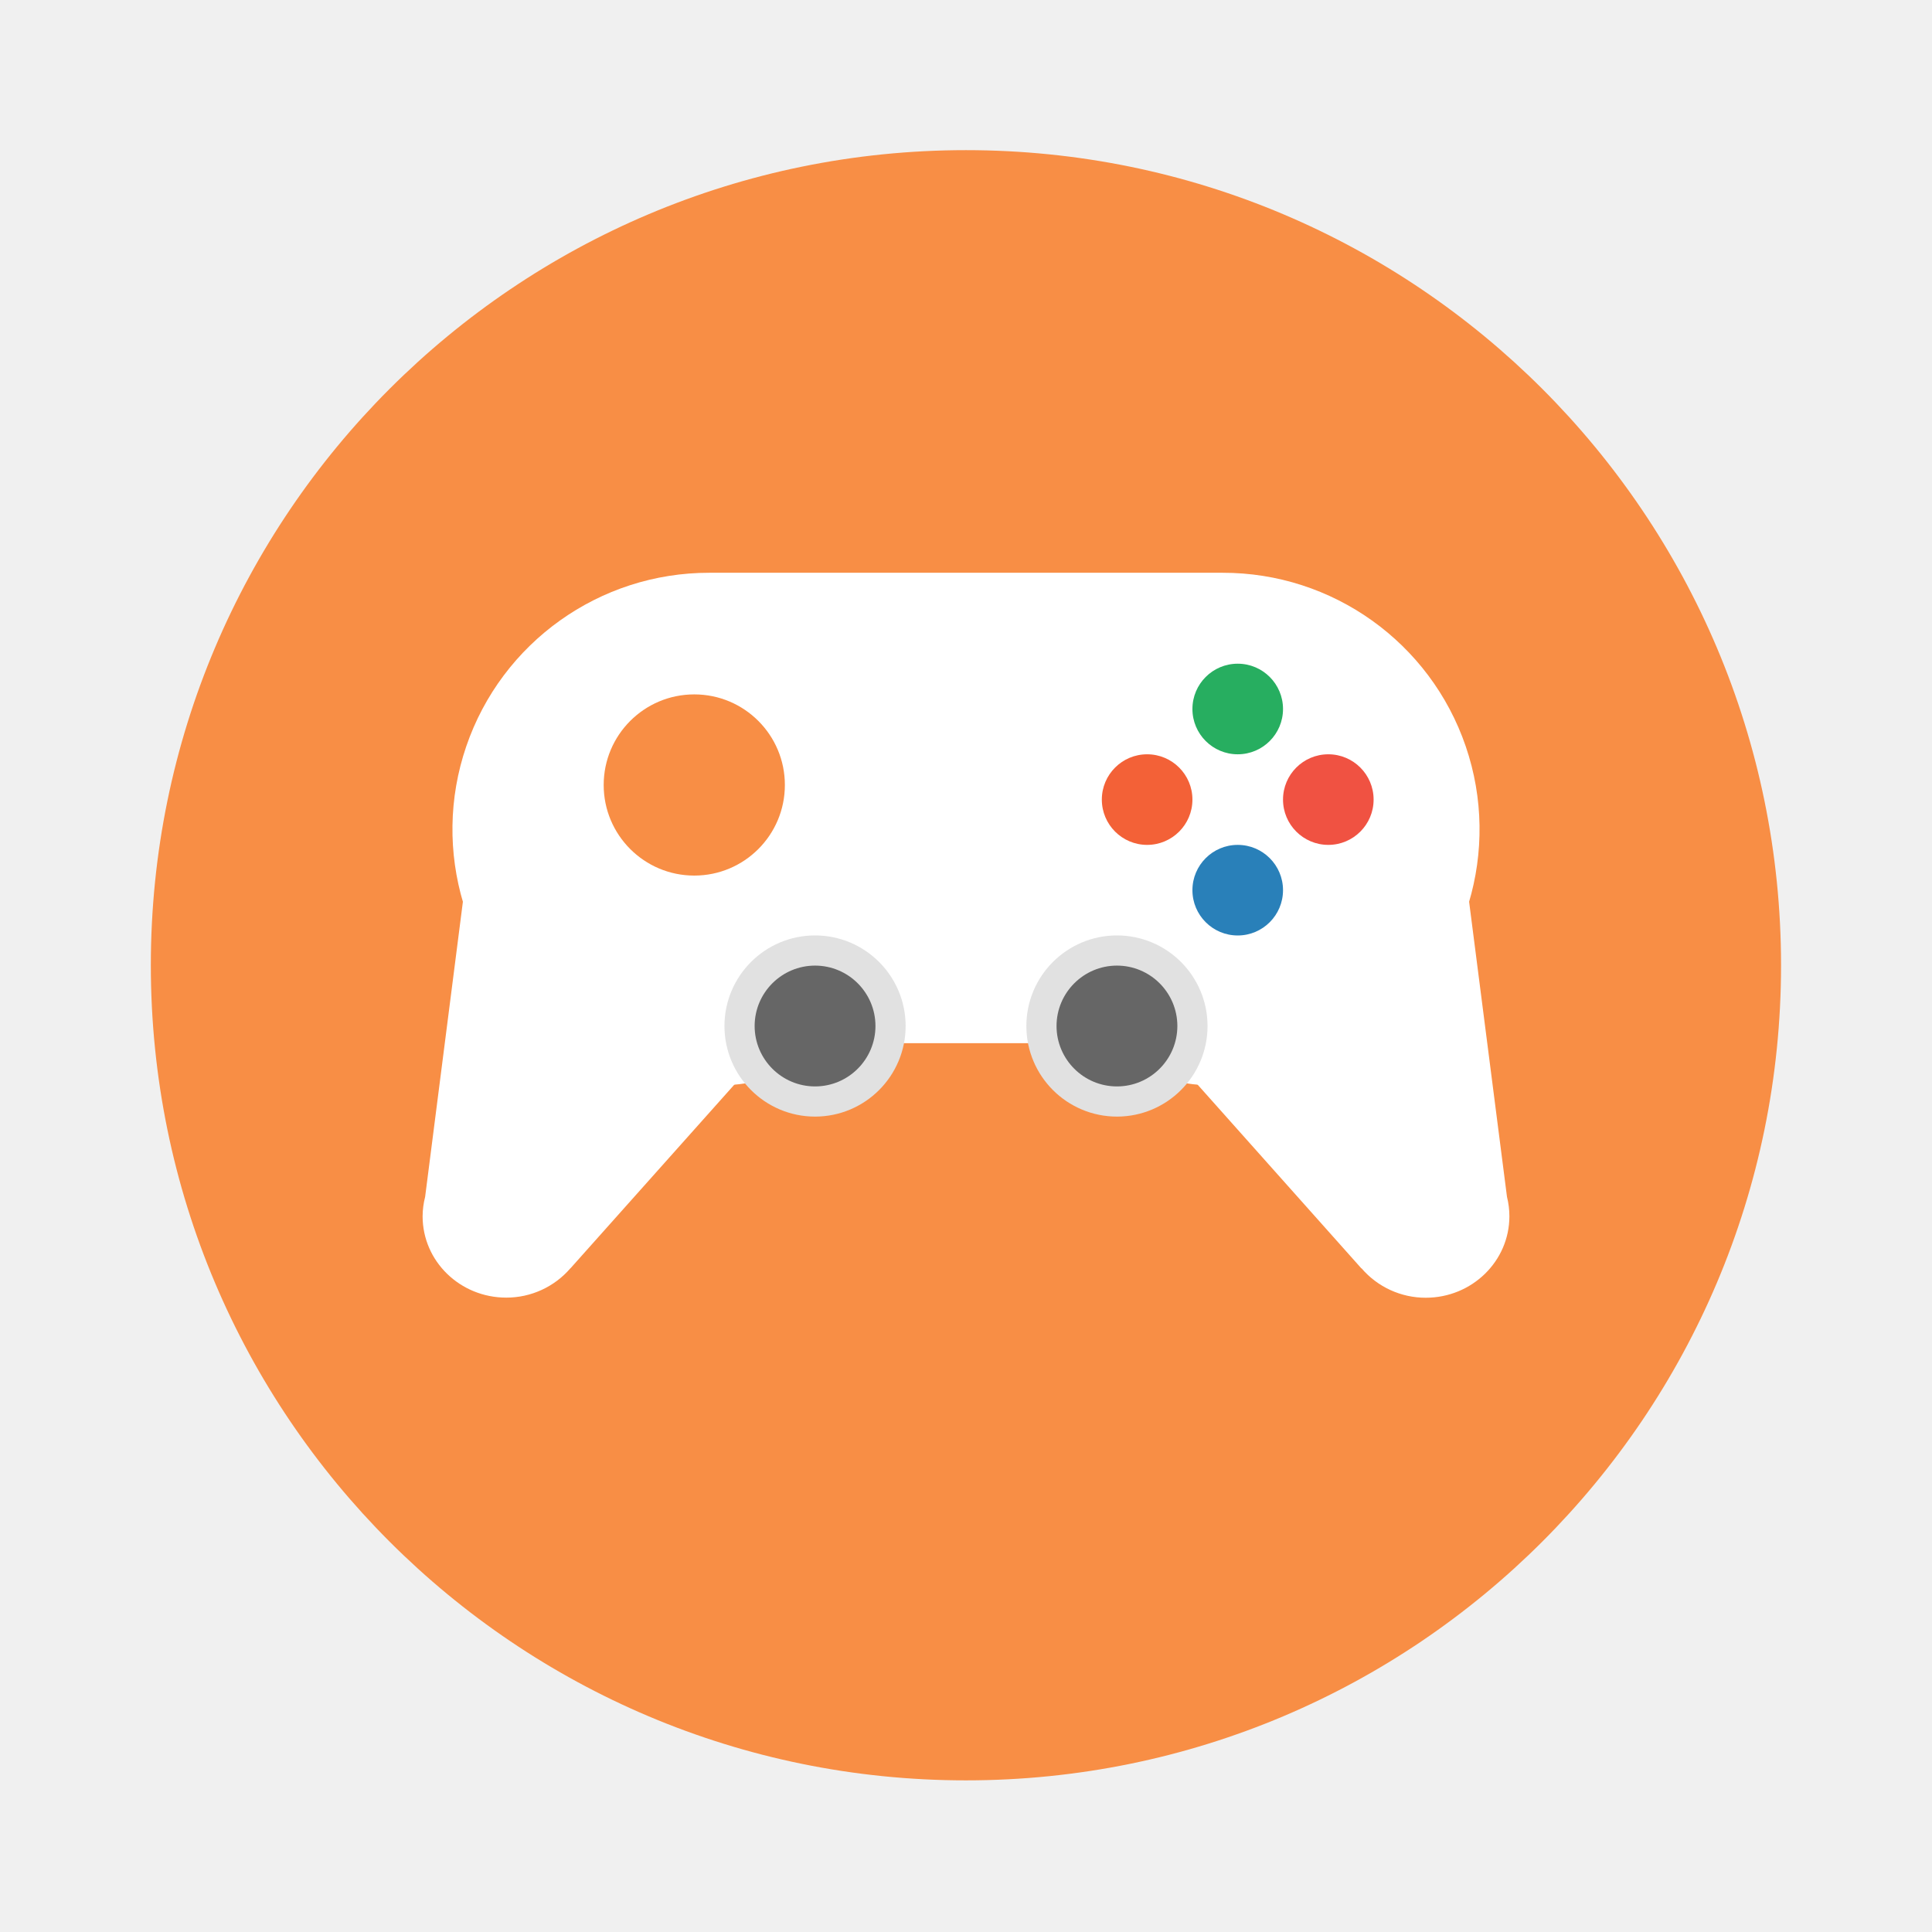
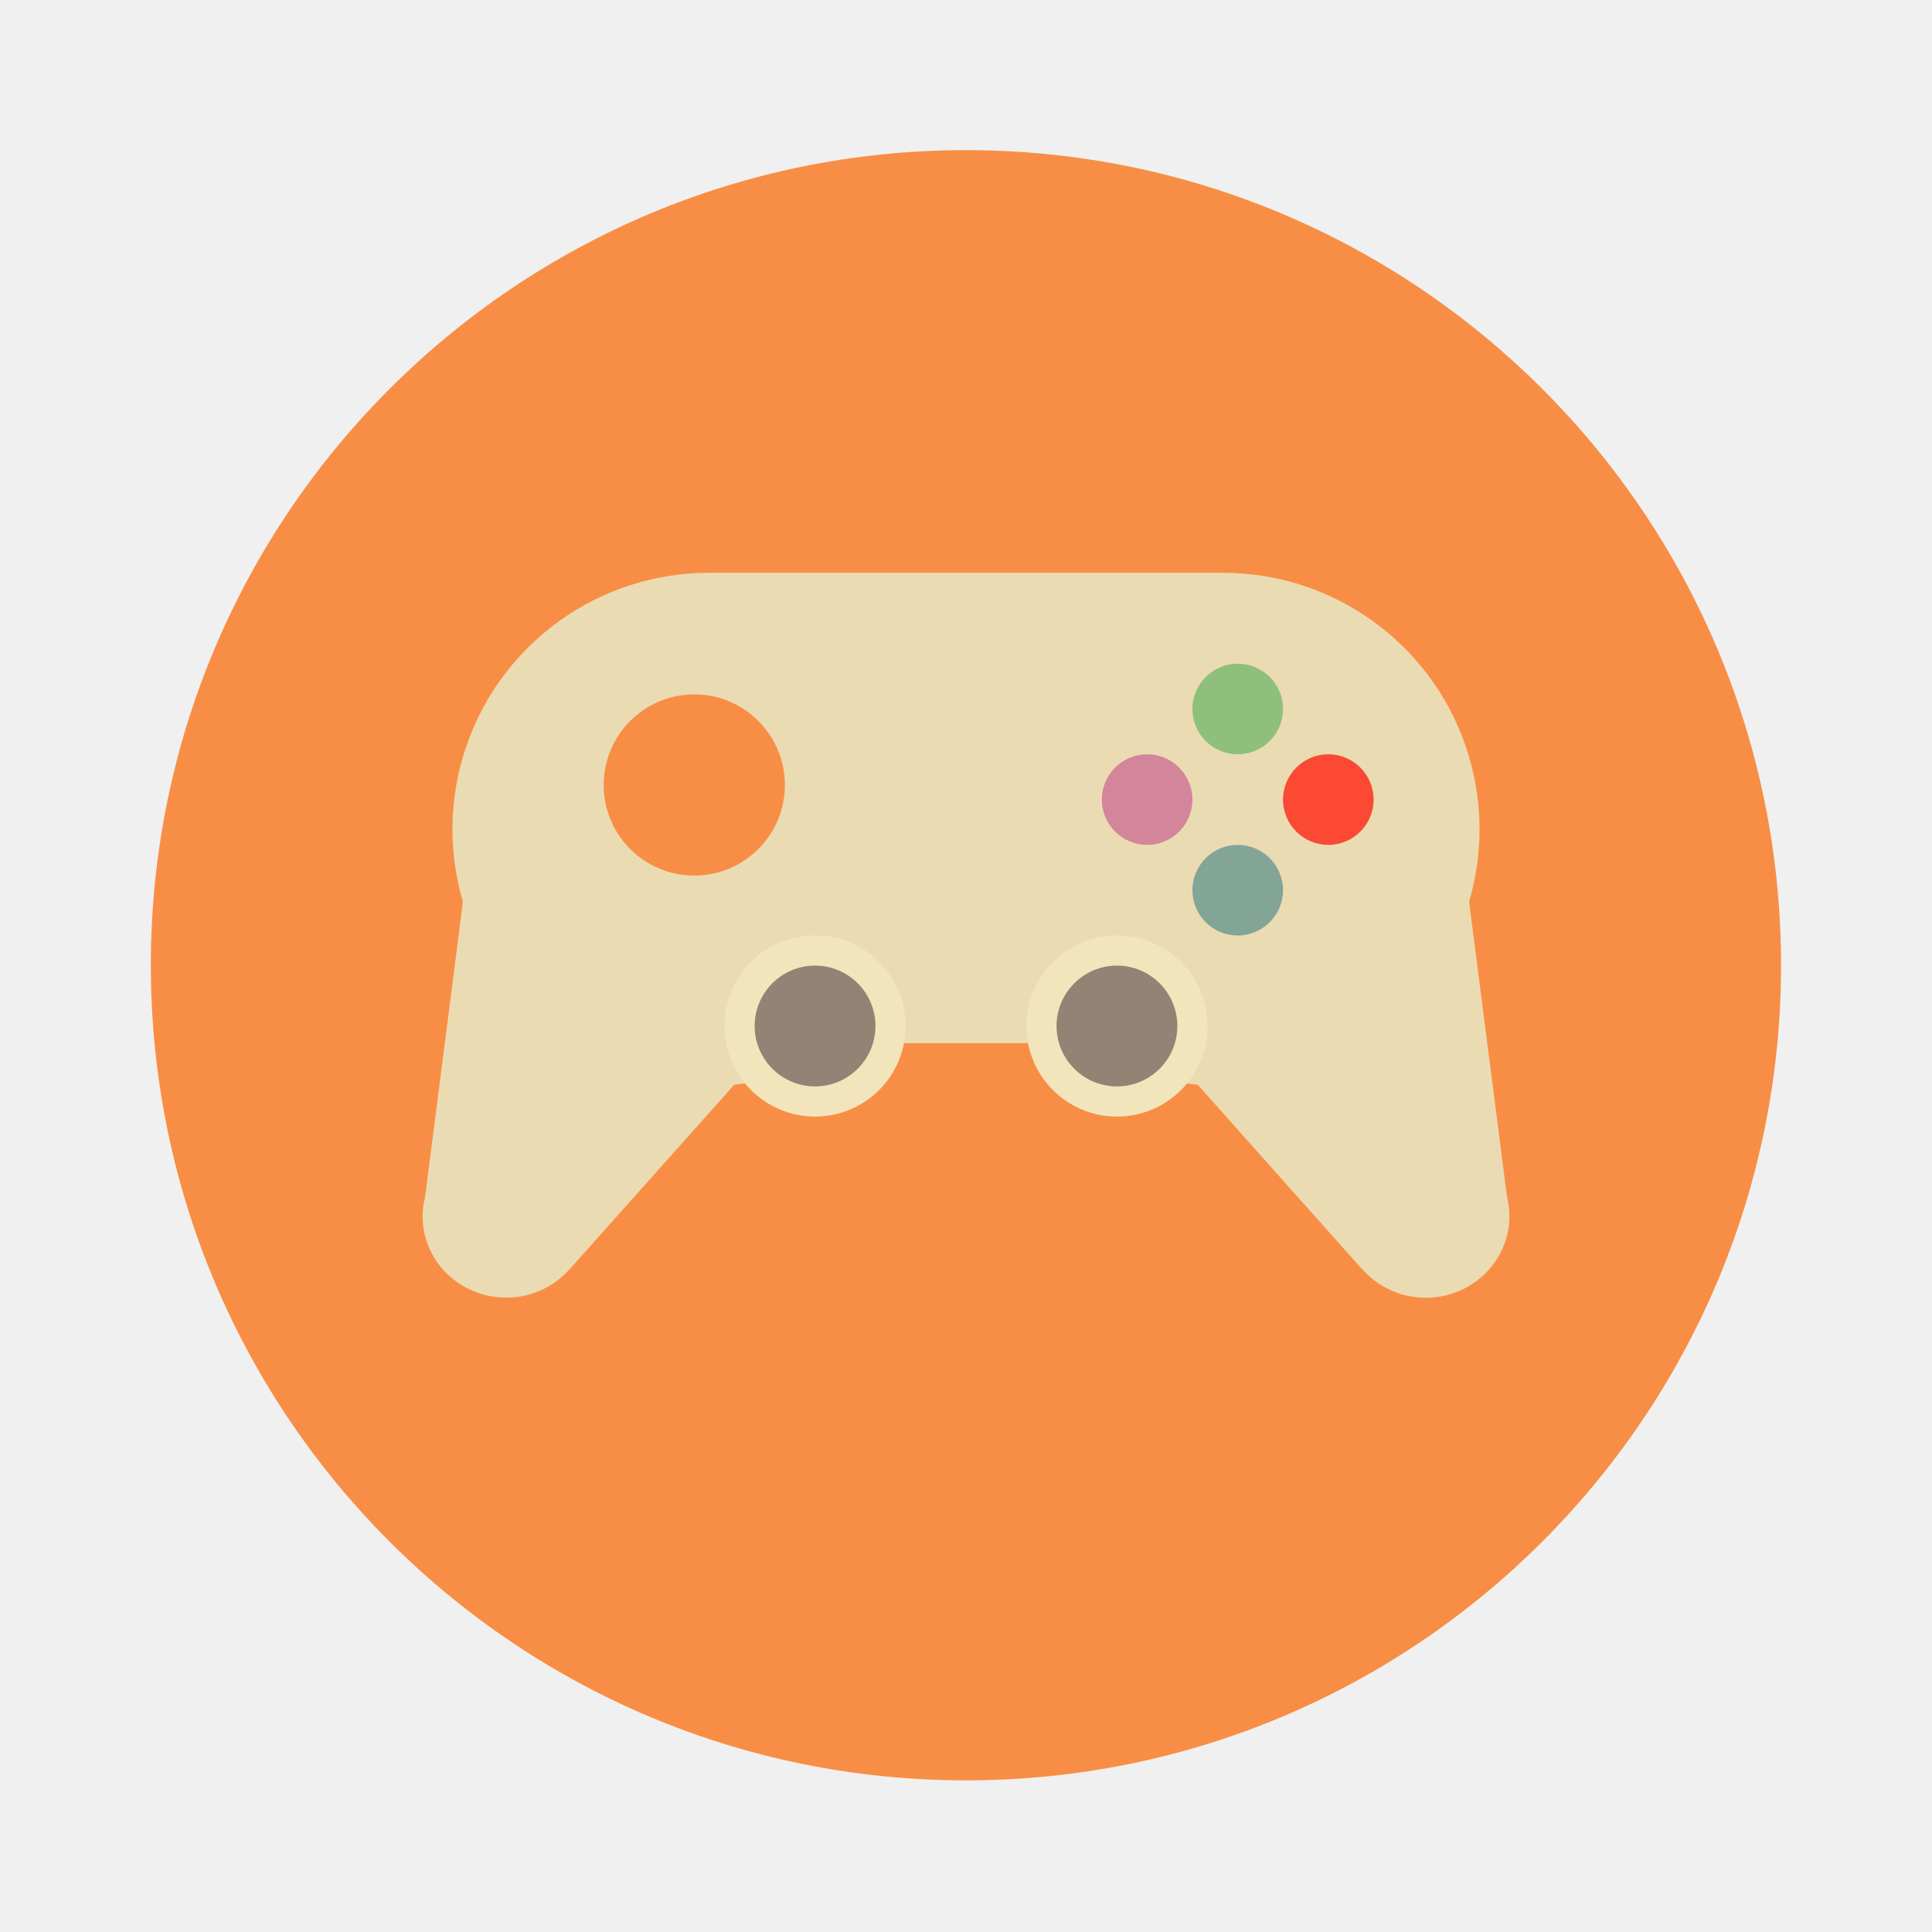
<svg xmlns="http://www.w3.org/2000/svg" width="64" height="64" version="1.1" viewBox="0 0 16.933 16.933">
  <g transform="translate(0 -280.07)">
    <circle cx="8.466" cy="288.53" r="7.144" fill="#f88e45" style="paint-order:stroke markers fill" />
-     <path d="M4.07 287.872l-.344 2.688a.697.697 0 0 0-.022.17c0 .394.328.713.733.713a.74.74 0 0 0 .563-.258v.001l2.001-2.243zm8.793 0l-2.931 1.071 2 2.244.001-.001a.74.74 0 0 0 .563.258c.405 0 .733-.32.733-.714a.693.693 0 0 0-.021-.17z" fill="#fff" />
-     <path d="m6.218 285.09a2.249 2.249 0 1 0 1.24 4.123h2.017a2.249 2.249 0 1 0 1.24-4.123h-2.623z" fill="#fff" />
-     <path d="M10.848 285.887a.397.397 0 0 0-.397.397.397.397 0 0 0 .397.397.397.397 0 0 0 .397-.397.397.397 0 0 0-.397-.397z" fill="#27ae60" />
-     <path d="M10.054 286.681a.397.397 0 0 0-.397.397.397.397 0 0 0 .397.397.397.397 0 0 0 .397-.397.397.397 0 0 0-.397-.397z" fill="#f36137" />
-     <path d="M11.642 286.681a.397.397 0 0 0-.397.397.397.397 0 0 0 .397.397.397.397 0 0 0 .397-.397.397.397 0 0 0-.397-.397z" fill="#f05242" />
-     <path d="M10.848 287.475a.397.397 0 0 0-.397.397.397.397 0 0 0 .397.397.397.397 0 0 0 .397-.397.397.397 0 0 0-.397-.397z" fill="#2980b9" />
+     <path d="M4.07 287.872l-.344 2.688a.697.697 0 0 0-.022.17c0 .394.328.713.733.713a.74.74 0 0 0 .563-.258v.001l2.001-2.243zm8.793 0l-2.931 1.071 2 2.244.001-.001a.74.74 0 0 0 .563.258c.405 0 .733-.32.733-.714a.693.693 0 0 0-.021-.17z" fill="#ebdbb2" />
+     <path d="m6.218 285.09a2.249 2.249 0 1 0 1.24 4.123h2.017a2.249 2.249 0 1 0 1.24-4.123h-2.623z" fill="#ebdbb2" />
+     <path d="M10.848 285.887a.397.397 0 0 0-.397.397.397.397 0 0 0 .397.397.397.397 0 0 0 .397-.397.397.397 0 0 0-.397-.397z" fill="#8ec07c" />
+     <path d="M10.054 286.681a.397.397 0 0 0-.397.397.397.397 0 0 0 .397.397.397.397 0 0 0 .397-.397.397.397 0 0 0-.397-.397z" fill="#d3869b" />
+     <path d="M11.642 286.681a.397.397 0 0 0-.397.397.397.397 0 0 0 .397.397.397.397 0 0 0 .397-.397.397.397 0 0 0-.397-.397z" fill="#fb4934" />
+     <path d="M10.848 287.475a.397.397 0 0 0-.397.397.397.397 0 0 0 .397.397.397.397 0 0 0 .397-.397.397.397 0 0 0-.397-.397z" fill="#83a598" />
    <circle cx="6.085" cy="286.95" r=".794" fill="#f88e45" paint-order="stroke markers fill" />
-     <path d="M7.144 288.533a.53.53 0 0 0-.53.53.53.53 0 0 0 .53.529.53.53 0 0 0 .529-.53.53.53 0 0 0-.53-.529zM9.79 288.533a.53.53 0 0 0-.53.53.53.53 0 0 0 .53.529.53.53 0 0 0 .529-.53.53.53 0 0 0-.53-.529z" fill="#666" stroke="#e1e1e1" stroke-linecap="square" stroke-width=".529" paint-order="markers stroke fill" />
+     <path d="M7.144 288.533a.53.53 0 0 0-.53.53.53.53 0 0 0 .53.529.53.53 0 0 0 .529-.53.53.53 0 0 0-.53-.529zM9.79 288.533a.53.53 0 0 0-.53.53.53.53 0 0 0 .53.529.53.53 0 0 0 .529-.53.53.53 0 0 0-.53-.529z" fill="#928374" stroke="#f2e5bc" stroke-linecap="square" stroke-width=".529" paint-order="markers stroke fill" />
  </g>
</svg>
